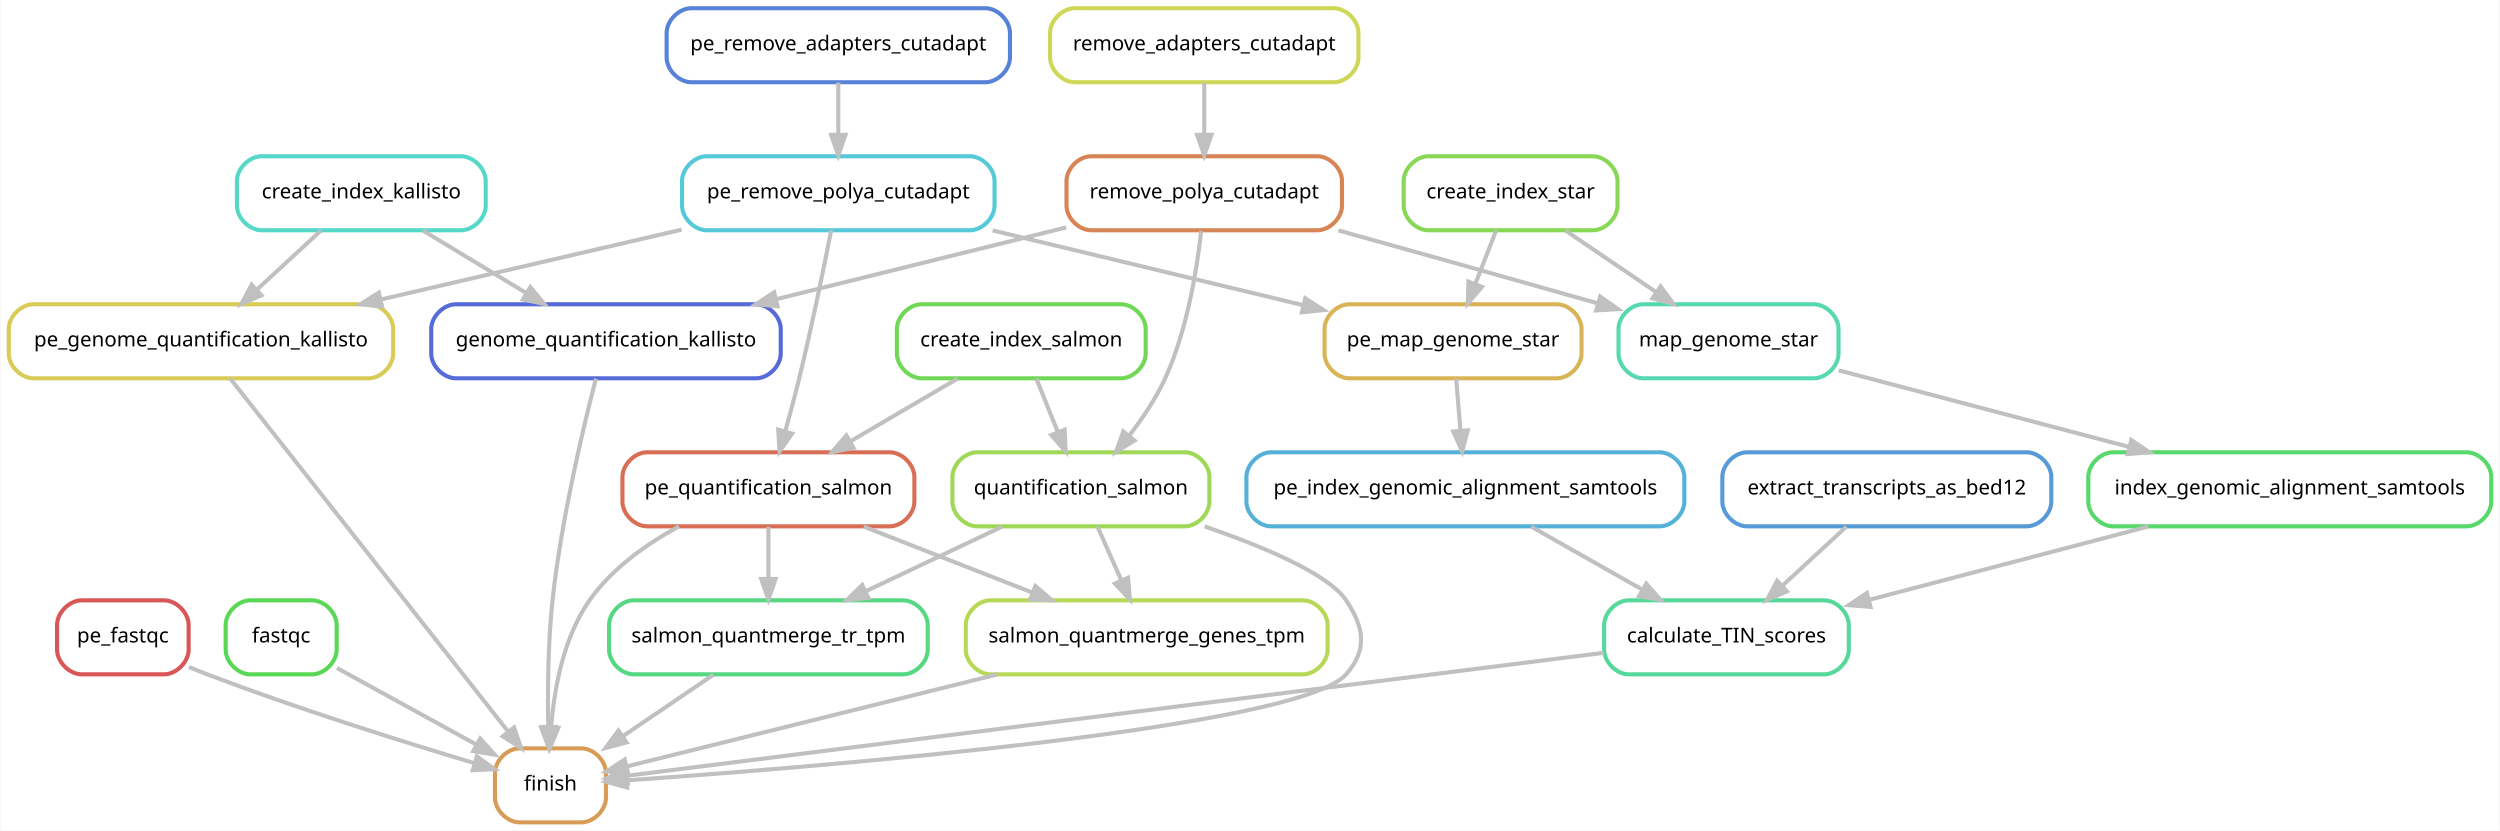
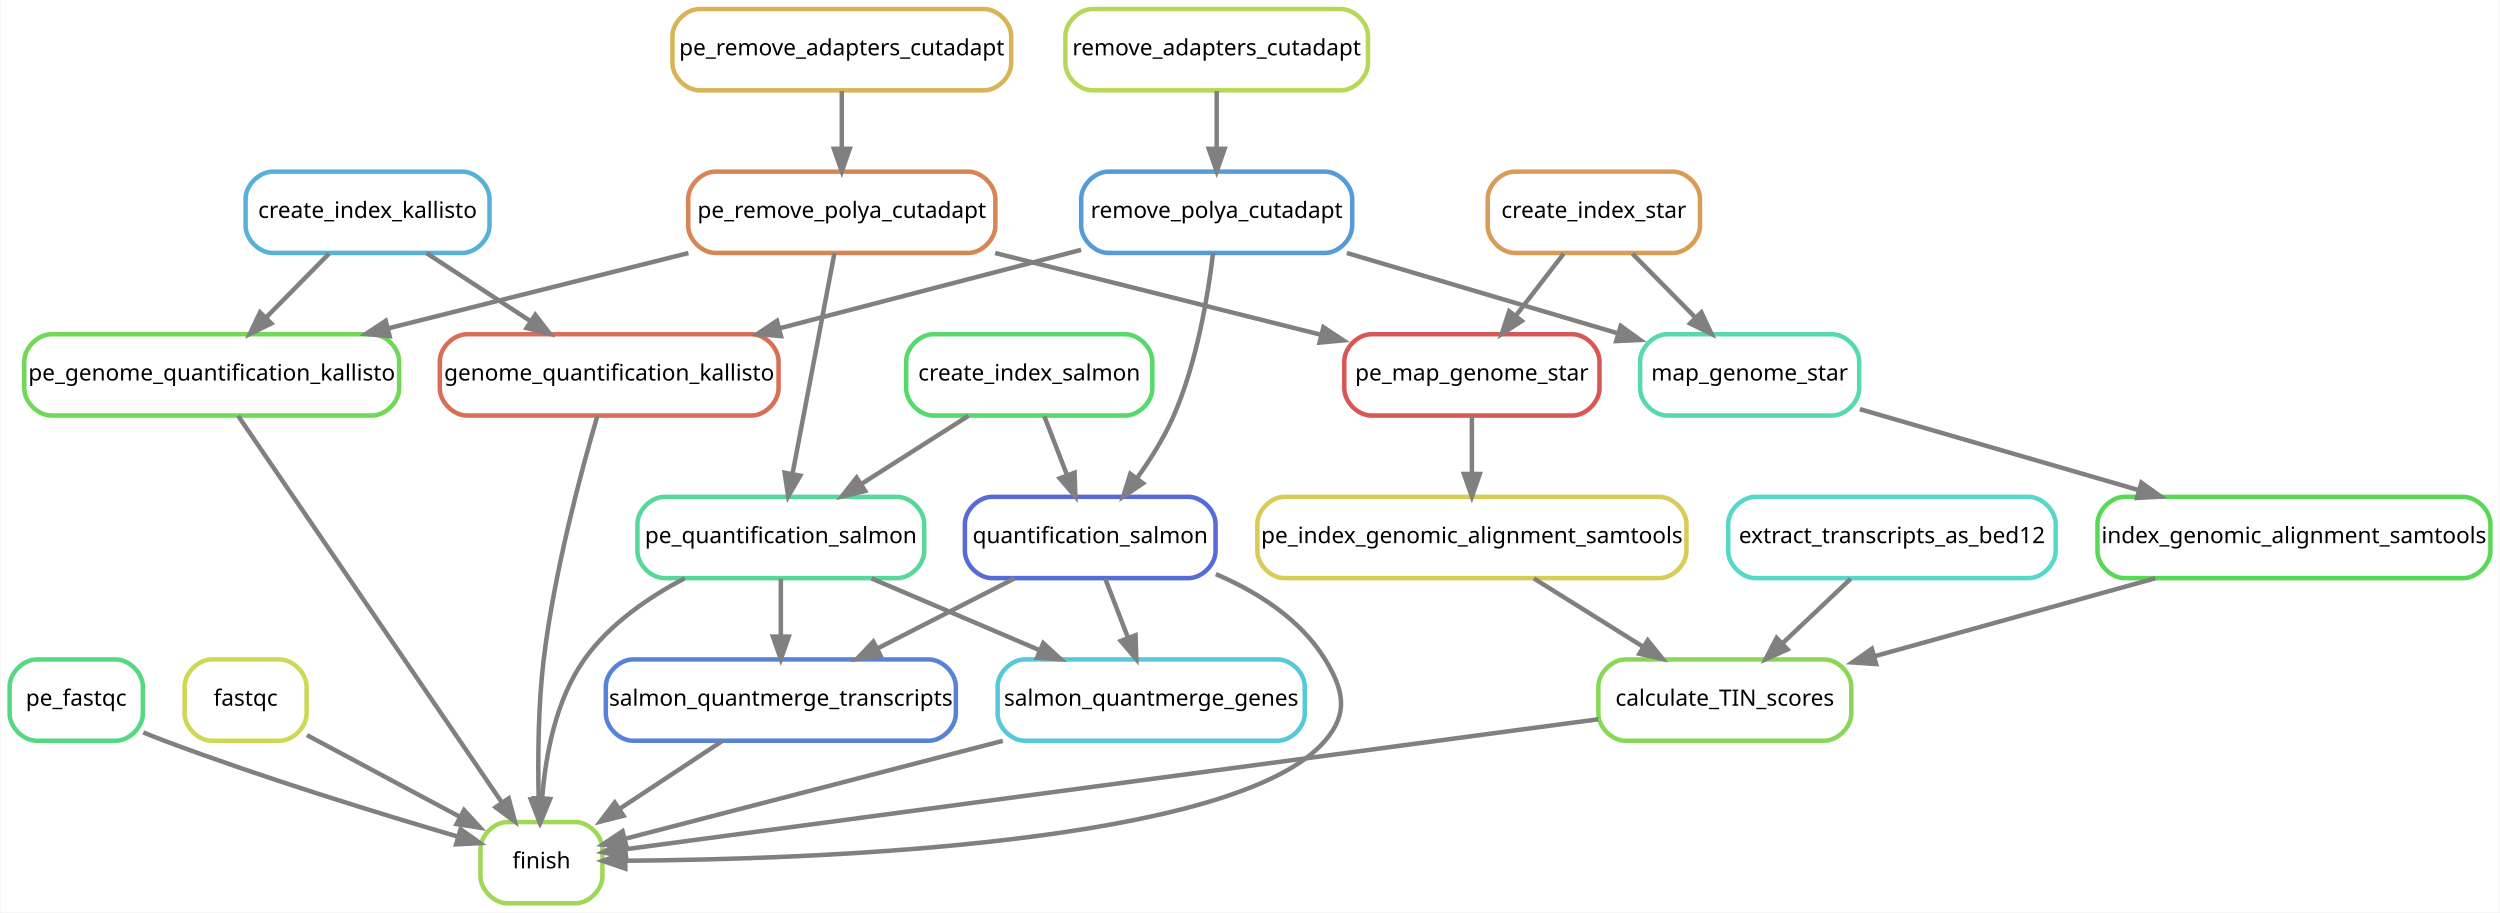
- <svg xmlns="http://www.w3.org/2000/svg" width="1216pt" height="404pt" viewBox="0.00 0.00 1215.50 404.00">
+ <svg xmlns="http://www.w3.org/2000/svg" width="1107pt" height="404pt" viewBox="0.00 0.00 1106.50 404.00">
  <g id="graph0" class="graph" transform="scale(1 1) rotate(0) translate(4 400)">
-     <polygon fill="#ffffff" stroke="transparent" points="-4,4 -4,-400 1211.5,-400 1211.5,4 -4,4" />
+     <polygon fill="white" stroke="none" points="-4,4 -4,-400 1102.5,-400 1102.5,4 -4,4" />
    <g id="node1" class="node">
-       <path fill="none" stroke="#d89c56" stroke-width="2" d="M278.5,-36C278.5,-36 248.5,-36 248.5,-36 242.5,-36 236.5,-30 236.5,-24 236.5,-24 236.5,-12 236.5,-12 236.5,-6 242.5,0 248.5,0 248.5,0 278.5,0 278.5,0 284.5,0 290.5,-6 290.5,-12 290.5,-12 290.5,-24 290.5,-24 290.5,-30 284.5,-36 278.5,-36" />
-       <text text-anchor="middle" x="263.5" y="-15.5" font-family="sans" font-size="10.00" fill="#000000">finish</text>
+       <path fill="none" stroke="#9fd856" stroke-width="2" d="M250.5,-36C250.5,-36 220.5,-36 220.5,-36 214.5,-36 208.5,-30 208.5,-24 208.5,-24 208.5,-12 208.5,-12 208.5,-6 214.5,-0 220.5,-0 220.5,-0 250.5,-0 250.5,-0 256.5,-0 262.5,-6 262.5,-12 262.5,-12 262.5,-24 262.5,-24 262.5,-30 256.5,-36 250.5,-36" />
+       <text text-anchor="middle" x="235.5" y="-15.5" font-family="sans" font-size="10.00">finish</text>
    </g>
    <g id="node2" class="node">
-       <path fill="none" stroke="#d85656" stroke-width="2" d="M75.5,-108C75.5,-108 35.5,-108 35.5,-108 29.5,-108 23.5,-102 23.5,-96 23.5,-96 23.5,-84 23.5,-84 23.5,-78 29.5,-72 35.5,-72 35.5,-72 75.5,-72 75.5,-72 81.5,-72 87.5,-78 87.5,-84 87.5,-84 87.5,-96 87.5,-96 87.5,-102 81.5,-108 75.5,-108" />
-       <text text-anchor="middle" x="55.5" y="-87.5" font-family="sans" font-size="10.00" fill="#000000">pe_fastqc</text>
+       <path fill="none" stroke="#56d882" stroke-width="2" d="M47,-108C47,-108 12,-108 12,-108 6,-108 0,-102 0,-96 0,-96 0,-84 0,-84 0,-78 6,-72 12,-72 12,-72 47,-72 47,-72 53,-72 59,-78 59,-84 59,-84 59,-96 59,-96 59,-102 53,-108 47,-108" />
+       <text text-anchor="middle" x="29.5" y="-87.5" font-family="sans" font-size="10.00">pe_fastqc</text>
+     </g>
+     <g id="edge9" class="edge">
+       <path fill="none" stroke="grey" stroke-width="2" d="M59.18,-75.684C62.309,-74.394 65.457,-73.142 68.5,-72 112.501,-55.479 164.225,-39.593 198.319,-29.594" />
+       <polygon fill="grey" stroke="grey" stroke-width="2" points="199.684,-32.843 208.306,-26.686 197.727,-26.122 199.684,-32.843" />
+     </g>
+     <g id="node3" class="node">
+       <path fill="none" stroke="#ced856" stroke-width="2" d="M119.5,-108C119.5,-108 89.5,-108 89.5,-108 83.5,-108 77.5,-102 77.5,-96 77.5,-96 77.5,-84 77.5,-84 77.5,-78 83.5,-72 89.5,-72 89.5,-72 119.5,-72 119.5,-72 125.5,-72 131.5,-78 131.5,-84 131.5,-84 131.5,-96 131.5,-96 131.5,-102 125.5,-108 119.5,-108" />
+       <text text-anchor="middle" x="104.5" y="-87.5" font-family="sans" font-size="10.00">fastqc</text>
    </g>
    <g id="edge1" class="edge">
-       <path fill="none" stroke="#c0c0c0" stroke-width="2" d="M87.602,-75.54C90.594,-74.304 93.593,-73.105 96.5,-72 140.511,-55.272 192.233,-39.065 226.324,-28.844" />
-       <polygon fill="#c0c0c0" stroke="#c0c0c0" stroke-width="2" points="227.725,-32.079 236.31,-25.87 225.727,-25.37 227.725,-32.079" />
-     </g>
-     <g id="node3" class="node">
-       <path fill="none" stroke="#59d856" stroke-width="2" d="M147.5,-108C147.5,-108 117.5,-108 117.5,-108 111.5,-108 105.5,-102 105.5,-96 105.5,-96 105.5,-84 105.5,-84 105.5,-78 111.5,-72 117.5,-72 117.5,-72 147.5,-72 147.5,-72 153.5,-72 159.5,-78 159.5,-84 159.5,-84 159.5,-96 159.5,-96 159.5,-102 153.5,-108 147.5,-108" />
-       <text text-anchor="middle" x="132.5" y="-87.5" font-family="sans" font-size="10.00" fill="#000000">fastqc</text>
+       <path fill="none" stroke="grey" stroke-width="2" d="M131.643,-74.496C151.316,-63.984 178.116,-49.663 199.564,-38.203" />
+       <polygon fill="grey" stroke="grey" stroke-width="2" points="201.221,-41.285 208.391,-33.486 197.922,-35.111 201.221,-41.285" />
+     </g>
+     <g id="node4" class="node">
+       <path fill="none" stroke="#56d89a" stroke-width="2" d="M393,-180C393,-180 290,-180 290,-180 284,-180 278,-174 278,-168 278,-168 278,-156 278,-156 278,-150 284,-144 290,-144 290,-144 393,-144 393,-144 399,-144 405,-150 405,-156 405,-156 405,-168 405,-168 405,-174 399,-180 393,-180" />
+       <text text-anchor="middle" x="341.5" y="-159.5" font-family="sans" font-size="10.00">pe_quantification_salmon</text>
+     </g>
+     <g id="edge3" class="edge">
+       <path fill="none" stroke="grey" stroke-width="2" d="M298.969,-143.961C282.762,-135.446 265.551,-123.579 254.5,-108 241.756,-90.034 237.257,-65.241 235.803,-46.385" />
+       <polygon fill="grey" stroke="grey" stroke-width="2" points="239.295,-46.133 235.267,-36.334 232.305,-46.506 239.295,-46.133" />
+     </g>
+     <g id="node9" class="node">
+       <path fill="none" stroke="#56c9d8" stroke-width="2" d="M561.5,-108C561.5,-108 449.5,-108 449.5,-108 443.5,-108 437.5,-102 437.5,-96 437.5,-96 437.5,-84 437.5,-84 437.5,-78 443.5,-72 449.5,-72 449.5,-72 561.5,-72 561.5,-72 567.5,-72 573.5,-78 573.5,-84 573.5,-84 573.5,-96 573.5,-96 573.5,-102 567.5,-108 561.5,-108" />
+       <text text-anchor="middle" x="505.5" y="-87.5" font-family="sans" font-size="10.00">salmon_quantmerge_genes</text>
+     </g>
+     <g id="edge22" class="edge">
+       <path fill="none" stroke="grey" stroke-width="2" d="M381.619,-143.876C404.138,-134.264 432.418,-122.193 456.271,-112.013" />
+       <polygon fill="grey" stroke="grey" stroke-width="2" points="457.688,-115.213 465.511,-108.068 454.94,-108.775 457.688,-115.213" />
+     </g>
+     <g id="node10" class="node">
+       <path fill="none" stroke="#5682d8" stroke-width="2" d="M407,-108C407,-108 276,-108 276,-108 270,-108 264,-102 264,-96 264,-96 264,-84 264,-84 264,-78 270,-72 276,-72 276,-72 407,-72 407,-72 413,-72 419,-78 419,-84 419,-84 419,-96 419,-96 419,-102 413,-108 407,-108" />
+       <text text-anchor="middle" x="341.5" y="-87.5" font-family="sans" font-size="10.00">salmon_quantmerge_transcripts</text>
+     </g>
+     <g id="edge24" class="edge">
+       <path fill="none" stroke="grey" stroke-width="2" d="M341.5,-143.697C341.5,-135.983 341.5,-126.712 341.5,-118.112" />
+       <polygon fill="grey" stroke="grey" stroke-width="2" points="345,-118.104 341.5,-108.104 338,-118.104 345,-118.104" />
+     </g>
+     <g id="node5" class="node">
+       <path fill="none" stroke="#566bd8" stroke-width="2" d="M522,-180C522,-180 435,-180 435,-180 429,-180 423,-174 423,-168 423,-168 423,-156 423,-156 423,-150 429,-144 435,-144 435,-144 522,-144 522,-144 528,-144 534,-150 534,-156 534,-156 534,-168 534,-168 534,-174 528,-180 522,-180" />
+       <text text-anchor="middle" x="478.5" y="-159.5" font-family="sans" font-size="10.00">quantification_salmon</text>
+     </g>
+     <g id="edge8" class="edge">
+       <path fill="none" stroke="grey" stroke-width="2" d="M534.128,-145.789C552.813,-137.736 571.648,-125.711 582.5,-108 590.859,-94.358 592.925,-84.138 582.5,-72 542.885,-25.875 354.205,-19.455 272.908,-18.866" />
+       <polygon fill="grey" stroke="grey" stroke-width="2" points="272.647,-15.365 262.631,-18.819 272.615,-22.365 272.647,-15.365" />
+     </g>
+     <g id="edge21" class="edge">
+       <path fill="none" stroke="grey" stroke-width="2" d="M485.174,-143.697C488.215,-135.813 491.883,-126.304 495.261,-117.546" />
+       <polygon fill="grey" stroke="grey" stroke-width="2" points="498.569,-118.694 498.903,-108.104 492.038,-116.175 498.569,-118.694" />
+     </g>
+     <g id="edge23" class="edge">
+       <path fill="none" stroke="grey" stroke-width="2" d="M444.986,-143.876C426.659,-134.512 403.764,-122.814 384.172,-112.803" />
+       <polygon fill="grey" stroke="grey" stroke-width="2" points="385.64,-109.623 375.143,-108.19 382.455,-115.857 385.64,-109.623" />
+     </g>
+     <g id="node6" class="node">
+       <path fill="none" stroke="#70d856" stroke-width="2" d="M160.5,-252C160.5,-252 18.5,-252 18.5,-252 12.5,-252 6.5,-246 6.5,-240 6.5,-240 6.5,-228 6.5,-228 6.5,-222 12.5,-216 18.5,-216 18.5,-216 160.5,-216 160.5,-216 166.5,-216 172.5,-222 172.5,-228 172.5,-228 172.5,-240 172.5,-240 172.5,-246 166.5,-252 160.5,-252" />
+       <text text-anchor="middle" x="89.5" y="-231.5" font-family="sans" font-size="10.00">pe_genome_quantification_kallisto</text>
+     </g>
+     <g id="edge5" class="edge">
+       <path fill="none" stroke="grey" stroke-width="2" d="M101.201,-215.849C126.776,-178.362 187.778,-88.949 217.965,-44.703" />
+       <polygon fill="grey" stroke="grey" stroke-width="2" points="220.999,-46.466 223.743,-36.233 215.216,-42.521 220.999,-46.466" />
+     </g>
+     <g id="node7" class="node">
+       <path fill="none" stroke="#d86e56" stroke-width="2" d="M328.5,-252C328.5,-252 202.5,-252 202.5,-252 196.5,-252 190.5,-246 190.5,-240 190.5,-240 190.5,-228 190.5,-228 190.5,-222 196.5,-216 202.5,-216 202.5,-216 328.5,-216 328.5,-216 334.5,-216 340.5,-222 340.5,-228 340.5,-228 340.5,-240 340.5,-240 340.5,-246 334.5,-252 328.5,-252" />
+       <text text-anchor="middle" x="265.5" y="-231.5" font-family="sans" font-size="10.00">genome_quantification_kallisto</text>
+     </g>
+     <g id="edge6" class="edge">
+       <path fill="none" stroke="grey" stroke-width="2" d="M260.264,-215.82C253.267,-191.918 241.205,-147.15 236.5,-108 234.027,-87.418 233.871,-63.966 234.283,-46.305" />
+       <polygon fill="grey" stroke="grey" stroke-width="2" points="237.787,-46.237 234.597,-36.134 230.79,-46.021 237.787,-46.237" />
+     </g>
+     <g id="node8" class="node">
+       <path fill="none" stroke="#88d856" stroke-width="2" d="M803.5,-108C803.5,-108 715.5,-108 715.5,-108 709.5,-108 703.5,-102 703.5,-96 703.5,-96 703.5,-84 703.5,-84 703.5,-78 709.5,-72 715.5,-72 715.5,-72 803.5,-72 803.5,-72 809.5,-72 815.5,-78 815.5,-84 815.5,-84 815.5,-96 815.5,-96 815.5,-102 809.5,-108 803.5,-108" />
+       <text text-anchor="middle" x="759.5" y="-87.5" font-family="sans" font-size="10.00">calculate_TIN_scores</text>
+     </g>
+     <g id="edge4" class="edge">
+       <path fill="none" stroke="grey" stroke-width="2" d="M703.423,-81.509C595.869,-67.141 363.245,-36.065 272.661,-23.964" />
+       <polygon fill="grey" stroke="grey" stroke-width="2" points="272.962,-20.473 262.586,-22.618 272.035,-27.412 272.962,-20.473" />
    </g>
    <g id="edge7" class="edge">
-       <path fill="none" stroke="#c0c0c0" stroke-width="2" d="M159.643,-75.082C179.316,-64.269 206.116,-49.539 227.564,-37.751" />
-       <polygon fill="#c0c0c0" stroke="#c0c0c0" stroke-width="2" points="229.314,-40.783 236.392,-32.899 225.942,-34.649 229.314,-40.783" />
-     </g>
-     <g id="node4" class="node">
-       <path fill="none" stroke="#d86e56" stroke-width="2" d="M428.5,-180C428.5,-180 310.5,-180 310.5,-180 304.5,-180 298.5,-174 298.5,-168 298.5,-168 298.5,-156 298.5,-156 298.5,-150 304.5,-144 310.5,-144 310.5,-144 428.5,-144 428.5,-144 434.5,-144 440.5,-150 440.5,-156 440.5,-156 440.5,-168 440.5,-168 440.5,-174 434.5,-180 428.5,-180" />
-       <text text-anchor="middle" x="369.5" y="-159.5" font-family="sans" font-size="10.00" fill="#000000">pe_quantification_salmon</text>
+       <path fill="none" stroke="grey" stroke-width="2" d="M439.796,-71.966C387.194,-58.328 315.335,-39.698 272.355,-28.555" />
+       <polygon fill="grey" stroke="grey" stroke-width="2" points="273.158,-25.148 262.6,-26.026 271.401,-31.924 273.158,-25.148" />
    </g>
    <g id="edge2" class="edge">
-       <path fill="none" stroke="#c0c0c0" stroke-width="2" d="M326.041,-143.997C310.097,-135.337 293.321,-123.427 282.5,-108 269.869,-89.993 265.33,-65.31 263.831,-46.347" />
-       <polygon fill="#c0c0c0" stroke="#c0c0c0" stroke-width="2" points="267.318,-46 263.271,-36.209 260.328,-46.387 267.318,-46" />
-     </g>
-     <g id="node9" class="node">
-       <path fill="none" stroke="#b6d856" stroke-width="2" d="M629.5,-108C629.5,-108 477.5,-108 477.5,-108 471.5,-108 465.5,-102 465.5,-96 465.5,-96 465.5,-84 465.5,-84 465.5,-78 471.5,-72 477.5,-72 477.5,-72 629.5,-72 629.5,-72 635.5,-72 641.5,-78 641.5,-84 641.5,-84 641.5,-96 641.5,-96 641.5,-102 635.5,-108 629.5,-108" />
-       <text text-anchor="middle" x="553.5" y="-87.5" font-family="sans" font-size="10.00" fill="#000000">salmon_quantmerge_genes_tpm</text>
-     </g>
-     <g id="edge22" class="edge">
-       <path fill="none" stroke="#c0c0c0" stroke-width="2" d="M415.931,-143.831C440.868,-134.073 471.781,-121.977 497.983,-111.724" />
-       <polygon fill="#c0c0c0" stroke="#c0c0c0" stroke-width="2" points="499.366,-114.941 507.403,-108.038 496.815,-108.423 499.366,-114.941" />
-     </g>
-     <g id="node10" class="node">
-       <path fill="none" stroke="#56d882" stroke-width="2" d="M435,-108C435,-108 304,-108 304,-108 298,-108 292,-102 292,-96 292,-96 292,-84 292,-84 292,-78 298,-72 304,-72 304,-72 435,-72 435,-72 441,-72 447,-78 447,-84 447,-84 447,-96 447,-96 447,-102 441,-108 435,-108" />
-       <text text-anchor="middle" x="369.5" y="-87.5" font-family="sans" font-size="10.00" fill="#000000">salmon_quantmerge_tr_tpm</text>
-     </g>
-     <g id="edge24" class="edge">
-       <path fill="none" stroke="#c0c0c0" stroke-width="2" d="M369.5,-143.831C369.5,-136.131 369.5,-126.974 369.5,-118.417" />
-       <polygon fill="#c0c0c0" stroke="#c0c0c0" stroke-width="2" points="373,-118.413 369.5,-108.413 366,-118.413 373,-118.413" />
-     </g>
-     <g id="node5" class="node">
-       <path fill="none" stroke="#9fd856" stroke-width="2" d="M572,-180C572,-180 471,-180 471,-180 465,-180 459,-174 459,-168 459,-168 459,-156 459,-156 459,-150 465,-144 471,-144 471,-144 572,-144 572,-144 578,-144 584,-150 584,-156 584,-156 584,-168 584,-168 584,-174 578,-180 572,-180" />
-       <text text-anchor="middle" x="521.5" y="-159.5" font-family="sans" font-size="10.00" fill="#000000">quantification_salmon</text>
-     </g>
-     <g id="edge6" class="edge">
-       <path fill="none" stroke="#c0c0c0" stroke-width="2" d="M581.663,-143.975C611.14,-133.803 642.093,-120.633 650.5,-108 659.364,-94.68 661.003,-84.07 650.5,-72 627.667,-45.76 393.024,-26.905 300.611,-20.444" />
-       <polygon fill="#c0c0c0" stroke="#c0c0c0" stroke-width="2" points="300.798,-16.948 290.581,-19.752 300.316,-23.932 300.798,-16.948" />
-     </g>
-     <g id="edge21" class="edge">
-       <path fill="none" stroke="#c0c0c0" stroke-width="2" d="M529.575,-143.831C533.11,-135.877 537.336,-126.369 541.246,-117.572" />
-       <polygon fill="#c0c0c0" stroke="#c0c0c0" stroke-width="2" points="544.453,-118.973 545.316,-108.413 538.057,-116.13 544.453,-118.973" />
-     </g>
-     <g id="edge23" class="edge">
-       <path fill="none" stroke="#c0c0c0" stroke-width="2" d="M483.144,-143.831C462.996,-134.287 438.125,-122.507 416.792,-112.401" />
-       <polygon fill="#c0c0c0" stroke="#c0c0c0" stroke-width="2" points="418.116,-109.156 407.58,-108.038 415.119,-115.482 418.116,-109.156" />
-     </g>
-     <g id="node6" class="node">
-       <path fill="none" stroke="#d8cb56" stroke-width="2" d="M175,-252C175,-252 12,-252 12,-252 6,-252 0,-246 0,-240 0,-240 0,-228 0,-228 0,-222 6,-216 12,-216 12,-216 175,-216 175,-216 181,-216 187,-222 187,-228 187,-228 187,-240 187,-240 187,-246 181,-252 175,-252" />
-       <text text-anchor="middle" x="93.5" y="-231.5" font-family="sans" font-size="10.00" fill="#000000">pe_genome_quantification_kallisto</text>
-     </g>
-     <g id="edge3" class="edge">
-       <path fill="none" stroke="#c0c0c0" stroke-width="2" d="M107.702,-215.956C137.764,-177.758 207.933,-88.603 242.914,-44.156" />
-       <polygon fill="#c0c0c0" stroke="#c0c0c0" stroke-width="2" points="245.785,-46.168 249.219,-36.145 240.284,-41.839 245.785,-46.168" />
-     </g>
-     <g id="node7" class="node">
-       <path fill="none" stroke="#566bd8" stroke-width="2" d="M363.5,-252C363.5,-252 217.5,-252 217.5,-252 211.5,-252 205.5,-246 205.5,-240 205.5,-240 205.5,-228 205.5,-228 205.5,-222 211.5,-216 217.5,-216 217.5,-216 363.5,-216 363.5,-216 369.5,-216 375.5,-222 375.5,-228 375.5,-228 375.5,-240 375.5,-240 375.5,-246 369.5,-252 363.5,-252" />
-       <text text-anchor="middle" x="290.5" y="-231.5" font-family="sans" font-size="10.00" fill="#000000">genome_quantification_kallisto</text>
-     </g>
-     <g id="edge4" class="edge">
-       <path fill="none" stroke="#c0c0c0" stroke-width="2" d="M285.596,-215.812C279.299,-191.473 268.686,-146.863 264.5,-108 262.286,-87.447 262.093,-64.102 262.424,-46.339" />
-       <polygon fill="#c0c0c0" stroke="#c0c0c0" stroke-width="2" points="265.923,-46.417 262.676,-36.332 258.925,-46.241 265.923,-46.417" />
-     </g>
-     <g id="node8" class="node">
-       <path fill="none" stroke="#56d89a" stroke-width="2" d="M883,-108C883,-108 788,-108 788,-108 782,-108 776,-102 776,-96 776,-96 776,-84 776,-84 776,-78 782,-72 788,-72 788,-72 883,-72 883,-72 889,-72 895,-78 895,-84 895,-84 895,-96 895,-96 895,-102 889,-108 883,-108" />
-       <text text-anchor="middle" x="835.5" y="-87.5" font-family="sans" font-size="10.00" fill="#000000">calculate_TIN_scores</text>
-     </g>
-     <g id="edge9" class="edge">
-       <path fill="none" stroke="#c0c0c0" stroke-width="2" d="M775.905,-82.499C658,-67.657 397.994,-34.929 300.976,-22.717" />
-       <polygon fill="#c0c0c0" stroke="#c0c0c0" stroke-width="2" points="301.127,-19.209 290.768,-21.432 300.253,-26.154 301.127,-19.209" />
-     </g>
-     <g id="edge5" class="edge">
-       <path fill="none" stroke="#c0c0c0" stroke-width="2" d="M480.695,-71.924C423.414,-57.703 345.952,-38.471 300.691,-27.234" />
-       <polygon fill="#c0c0c0" stroke="#c0c0c0" stroke-width="2" points="301.274,-23.772 290.725,-24.759 299.587,-30.566 301.274,-23.772" />
-     </g>
-     <g id="edge8" class="edge">
-       <path fill="none" stroke="#c0c0c0" stroke-width="2" d="M342.752,-71.831C329.445,-62.793 313.184,-51.748 298.863,-42.02" />
-       <polygon fill="#c0c0c0" stroke="#c0c0c0" stroke-width="2" points="300.478,-38.886 290.24,-36.163 296.545,-44.677 300.478,-38.886" />
+       <path fill="none" stroke="grey" stroke-width="2" d="M315.569,-71.876C301.838,-62.808 284.794,-51.552 269.964,-41.759" />
+       <polygon fill="grey" stroke="grey" stroke-width="2" points="271.804,-38.78 261.53,-36.19 267.946,-44.621 271.804,-38.78" />
    </g>
    <g id="node11" class="node">
-       <path fill="none" stroke="#56c9d8" stroke-width="2" d="M467.5,-324C467.5,-324 339.5,-324 339.5,-324 333.5,-324 327.5,-318 327.5,-312 327.5,-312 327.5,-300 327.5,-300 327.5,-294 333.5,-288 339.5,-288 339.5,-288 467.5,-288 467.5,-288 473.5,-288 479.5,-294 479.5,-300 479.5,-300 479.5,-312 479.5,-312 479.5,-318 473.5,-324 467.5,-324" />
-       <text text-anchor="middle" x="403.5" y="-303.5" font-family="sans" font-size="10.00" fill="#000000">pe_remove_polya_cutadapt</text>
+       <path fill="none" stroke="#d88556" stroke-width="2" d="M424.5,-324C424.5,-324 312.5,-324 312.5,-324 306.5,-324 300.5,-318 300.5,-312 300.5,-312 300.5,-300 300.5,-300 300.5,-294 306.5,-288 312.5,-288 312.5,-288 424.5,-288 424.5,-288 430.5,-288 436.5,-294 436.5,-300 436.5,-300 436.5,-312 436.5,-312 436.5,-318 430.5,-324 424.5,-324" />
+       <text text-anchor="middle" x="368.5" y="-303.5" font-family="sans" font-size="10.00">pe_remove_polya_cutadapt</text>
    </g>
    <g id="edge11" class="edge">
-       <path fill="none" stroke="#c0c0c0" stroke-width="2" d="M400.045,-287.995C396.468,-269.772 390.561,-240.822 384.5,-216 382.432,-207.533 379.975,-198.38 377.654,-190.057" />
-       <polygon fill="#c0c0c0" stroke="#c0c0c0" stroke-width="2" points="381.017,-189.088 374.926,-180.419 374.282,-190.994 381.017,-189.088" />
+       <path fill="none" stroke="grey" stroke-width="2" d="M365.243,-287.871C360.642,-263.67 352.188,-219.211 346.709,-190.393" />
+       <polygon fill="grey" stroke="grey" stroke-width="2" points="350.075,-189.359 344.768,-180.189 343.198,-190.667 350.075,-189.359" />
+     </g>
+     <g id="edge14" class="edge">
+       <path fill="none" stroke="grey" stroke-width="2" d="M300.606,-287.966C260.437,-277.887 209.4,-265.082 167.571,-254.588" />
+       <polygon fill="grey" stroke="grey" stroke-width="2" points="168.25,-251.15 157.699,-252.111 166.546,-257.939 168.25,-251.15" />
+     </g>
+     <g id="node20" class="node">
+       <path fill="none" stroke="#d85656" stroke-width="2" d="M692,-252C692,-252 603,-252 603,-252 597,-252 591,-246 591,-240 591,-240 591,-228 591,-228 591,-222 597,-216 603,-216 603,-216 692,-216 692,-216 698,-216 704,-222 704,-228 704,-228 704,-240 704,-240 704,-246 698,-252 692,-252" />
+       <text text-anchor="middle" x="647.5" y="-231.5" font-family="sans" font-size="10.00">pe_map_genome_star</text>
+     </g>
+     <g id="edge29" class="edge">
+       <path fill="none" stroke="grey" stroke-width="2" d="M436.394,-287.966C480.239,-276.965 537.032,-262.716 580.666,-251.768" />
+       <polygon fill="grey" stroke="grey" stroke-width="2" points="581.764,-255.102 590.611,-249.273 580.06,-248.312 581.764,-255.102" />
+     </g>
+     <g id="node12" class="node">
+       <path fill="none" stroke="#56d86b" stroke-width="2" d="M494,-252C494,-252 409,-252 409,-252 403,-252 397,-246 397,-240 397,-240 397,-228 397,-228 397,-222 403,-216 409,-216 409,-216 494,-216 494,-216 500,-216 506,-222 506,-228 506,-228 506,-240 506,-240 506,-246 500,-252 494,-252" />
+       <text text-anchor="middle" x="451.5" y="-231.5" font-family="sans" font-size="10.00">create_index_salmon</text>
+     </g>
+     <g id="edge10" class="edge">
+       <path fill="none" stroke="grey" stroke-width="2" d="M424.591,-215.876C410.342,-206.808 392.654,-195.552 377.264,-185.759" />
+       <polygon fill="grey" stroke="grey" stroke-width="2" points="378.828,-182.606 368.512,-180.19 375.07,-188.511 378.828,-182.606" />
+     </g>
+     <g id="edge12" class="edge">
+       <path fill="none" stroke="grey" stroke-width="2" d="M458.174,-215.697C461.215,-207.813 464.883,-198.304 468.261,-189.546" />
+       <polygon fill="grey" stroke="grey" stroke-width="2" points="471.569,-190.694 471.903,-180.104 465.038,-188.175 471.569,-190.694" />
+     </g>
+     <g id="node13" class="node">
+       <path fill="none" stroke="#569ad8" stroke-width="2" d="M582.5,-324C582.5,-324 486.5,-324 486.5,-324 480.5,-324 474.5,-318 474.5,-312 474.5,-312 474.5,-300 474.5,-300 474.5,-294 480.5,-288 486.5,-288 486.5,-288 582.5,-288 582.5,-288 588.5,-288 594.5,-294 594.5,-300 594.5,-300 594.5,-312 594.5,-312 594.5,-318 588.5,-324 582.5,-324" />
+       <text text-anchor="middle" x="534.5" y="-303.5" font-family="sans" font-size="10.00">remove_polya_cutadapt</text>
+     </g>
+     <g id="edge13" class="edge">
+       <path fill="none" stroke="grey" stroke-width="2" d="M532.903,-287.986C530.719,-269.607 525.826,-239.765 515.5,-216 511.318,-206.375 505.254,-196.71 499.241,-188.318" />
+       <polygon fill="grey" stroke="grey" stroke-width="2" points="501.872,-185.992 493.074,-180.089 496.27,-190.19 501.872,-185.992" />
+     </g>
+     <g id="edge16" class="edge">
+       <path fill="none" stroke="grey" stroke-width="2" d="M474.466,-289.378C434.961,-279.098 382.94,-265.561 340.686,-254.565" />
+       <polygon fill="grey" stroke="grey" stroke-width="2" points="341.56,-251.176 331,-252.045 339.797,-257.95 341.56,-251.176" />
+     </g>
+     <g id="node21" class="node">
+       <path fill="none" stroke="#56d8b1" stroke-width="2" d="M807,-252C807,-252 734,-252 734,-252 728,-252 722,-246 722,-240 722,-240 722,-228 722,-228 722,-222 728,-216 734,-216 734,-216 807,-216 807,-216 813,-216 819,-222 819,-228 819,-228 819,-240 819,-240 819,-246 813,-252 807,-252" />
+       <text text-anchor="middle" x="770.5" y="-231.5" font-family="sans" font-size="10.00">map_genome_star</text>
+     </g>
+     <g id="edge31" class="edge">
+       <path fill="none" stroke="grey" stroke-width="2" d="M592.147,-287.963C624.904,-278.274 666.932,-265.832 712.269,-252.363" />
+       <polygon fill="grey" stroke="grey" stroke-width="2" points="713.403,-255.678 721.992,-249.474 711.409,-248.968 713.403,-255.678" />
+     </g>
+     <g id="node14" class="node">
+       <path fill="none" stroke="#56b1d8" stroke-width="2" d="M200.5,-324C200.5,-324 116.5,-324 116.5,-324 110.5,-324 104.5,-318 104.5,-312 104.5,-312 104.5,-300 104.5,-300 104.5,-294 110.5,-288 116.5,-288 116.5,-288 200.5,-288 200.5,-288 206.5,-288 212.5,-294 212.5,-300 212.5,-300 212.5,-312 212.5,-312 212.5,-318 206.5,-324 200.5,-324" />
+       <text text-anchor="middle" x="158.5" y="-303.5" font-family="sans" font-size="10.00">create_index_kallisto</text>
    </g>
    <g id="edge15" class="edge">
-       <path fill="none" stroke="#c0c0c0" stroke-width="2" d="M327.268,-288.295C283.009,-278.015 227.078,-265.025 181.023,-254.328" />
-       <polygon fill="#c0c0c0" stroke="#c0c0c0" stroke-width="2" points="181.586,-250.866 171.054,-252.012 180.002,-257.684 181.586,-250.866" />
-     </g>
-     <g id="node20" class="node">
-       <path fill="none" stroke="#d8b456" stroke-width="2" d="M753,-252C753,-252 652,-252 652,-252 646,-252 640,-246 640,-240 640,-240 640,-228 640,-228 640,-222 646,-216 652,-216 652,-216 753,-216 753,-216 759,-216 765,-222 765,-228 765,-228 765,-240 765,-240 765,-246 759,-252 753,-252" />
-       <text text-anchor="middle" x="702.5" y="-231.5" font-family="sans" font-size="10.00" fill="#000000">pe_map_genome_star</text>
-     </g>
-     <g id="edge29" class="edge">
-       <path fill="none" stroke="#c0c0c0" stroke-width="2" d="M478.564,-287.924C524.818,-276.786 583.834,-262.575 629.668,-251.538" />
-       <polygon fill="#c0c0c0" stroke="#c0c0c0" stroke-width="2" points="630.632,-254.906 639.534,-249.162 628.993,-248.101 630.632,-254.906" />
-     </g>
-     <g id="node12" class="node">
-       <path fill="none" stroke="#70d856" stroke-width="2" d="M541,-252C541,-252 444,-252 444,-252 438,-252 432,-246 432,-240 432,-240 432,-228 432,-228 432,-222 438,-216 444,-216 444,-216 541,-216 541,-216 547,-216 553,-222 553,-228 553,-228 553,-240 553,-240 553,-246 547,-252 541,-252" />
-       <text text-anchor="middle" x="492.5" y="-231.5" font-family="sans" font-size="10.00" fill="#000000">create_index_salmon</text>
-     </g>
-     <g id="edge10" class="edge">
-       <path fill="none" stroke="#c0c0c0" stroke-width="2" d="M461.462,-215.831C445.729,-206.622 426.439,-195.33 409.596,-185.471" />
-       <polygon fill="#c0c0c0" stroke="#c0c0c0" stroke-width="2" points="410.926,-182.194 400.528,-180.163 407.39,-188.235 410.926,-182.194" />
-     </g>
-     <g id="edge12" class="edge">
-       <path fill="none" stroke="#c0c0c0" stroke-width="2" d="M499.818,-215.831C502.988,-207.962 506.77,-198.571 510.281,-189.853" />
-       <polygon fill="#c0c0c0" stroke="#c0c0c0" stroke-width="2" points="513.594,-190.997 514.083,-180.413 507.101,-188.381 513.594,-190.997" />
-     </g>
-     <g id="node13" class="node">
-       <path fill="none" stroke="#d88556" stroke-width="2" d="M636.5,-324C636.5,-324 526.5,-324 526.5,-324 520.5,-324 514.5,-318 514.5,-312 514.5,-312 514.5,-300 514.5,-300 514.5,-294 520.5,-288 526.5,-288 526.5,-288 636.5,-288 636.5,-288 642.5,-288 648.5,-294 648.5,-300 648.5,-300 648.5,-312 648.5,-312 648.5,-318 642.5,-324 636.5,-324" />
-       <text text-anchor="middle" x="581.5" y="-303.5" font-family="sans" font-size="10.00" fill="#000000">remove_polya_cutadapt</text>
-     </g>
-     <g id="edge13" class="edge">
-       <path fill="none" stroke="#c0c0c0" stroke-width="2" d="M580.008,-287.677C577.948,-268.952 573.188,-239.384 562.5,-216 558.023,-206.204 551.508,-196.512 544.985,-188.102" />
-       <polygon fill="#c0c0c0" stroke="#c0c0c0" stroke-width="2" points="547.556,-185.716 538.533,-180.161 542.123,-190.13 547.556,-185.716" />
-     </g>
-     <g id="edge16" class="edge">
-       <path fill="none" stroke="#c0c0c0" stroke-width="2" d="M514.373,-289.391C472.396,-279.005 418.014,-265.55 373.361,-254.502" />
-       <polygon fill="#c0c0c0" stroke="#c0c0c0" stroke-width="2" points="373.954,-251.043 363.406,-252.038 372.272,-257.838 373.954,-251.043" />
-     </g>
-     <g id="node21" class="node">
-       <path fill="none" stroke="#56d8b1" stroke-width="2" d="M878,-252C878,-252 795,-252 795,-252 789,-252 783,-246 783,-240 783,-240 783,-228 783,-228 783,-222 789,-216 795,-216 795,-216 878,-216 878,-216 884,-216 890,-222 890,-228 890,-228 890,-240 890,-240 890,-246 884,-252 878,-252" />
-       <text text-anchor="middle" x="836.5" y="-231.5" font-family="sans" font-size="10.00" fill="#000000">map_genome_star</text>
-     </g>
-     <g id="edge31" class="edge">
-       <path fill="none" stroke="#c0c0c0" stroke-width="2" d="M646.759,-287.911C681.762,-278.169 725.882,-265.826 772.969,-252.426" />
-       <polygon fill="#c0c0c0" stroke="#c0c0c0" stroke-width="2" points="774.082,-255.748 782.741,-249.642 772.164,-249.016 774.082,-255.748" />
-     </g>
-     <g id="node14" class="node">
-       <path fill="none" stroke="#56d8c9" stroke-width="2" d="M220,-324C220,-324 123,-324 123,-324 117,-324 111,-318 111,-312 111,-312 111,-300 111,-300 111,-294 117,-288 123,-288 123,-288 220,-288 220,-288 226,-288 232,-294 232,-300 232,-300 232,-312 232,-312 232,-318 226,-324 220,-324" />
-       <text text-anchor="middle" x="171.5" y="-303.5" font-family="sans" font-size="10.00" fill="#000000">create_index_kallisto</text>
-     </g>
-     <g id="edge14" class="edge">
-       <path fill="none" stroke="#c0c0c0" stroke-width="2" d="M151.817,-287.831C142.395,-279.134 130.96,-268.578 120.72,-259.127" />
-       <polygon fill="#c0c0c0" stroke="#c0c0c0" stroke-width="2" points="122.898,-256.374 113.176,-252.163 118.15,-261.517 122.898,-256.374" />
+       <path fill="none" stroke="grey" stroke-width="2" d="M141.444,-287.697C133.005,-279.135 122.675,-268.656 113.457,-259.304" />
+       <polygon fill="grey" stroke="grey" stroke-width="2" points="115.873,-256.769 106.36,-252.104 110.887,-261.683 115.873,-256.769" />
    </g>
    <g id="edge17" class="edge">
-       <path fill="none" stroke="#c0c0c0" stroke-width="2" d="M201.529,-287.831C216.75,-278.622 235.413,-267.33 251.708,-257.471" />
-       <polygon fill="#c0c0c0" stroke="#c0c0c0" stroke-width="2" points="253.737,-260.334 260.481,-252.163 250.113,-254.345 253.737,-260.334" />
+       <path fill="none" stroke="grey" stroke-width="2" d="M184.675,-287.876C198.536,-278.808 215.741,-267.552 230.711,-257.759" />
+       <polygon fill="grey" stroke="grey" stroke-width="2" points="232.772,-260.593 239.224,-252.19 228.94,-254.735 232.772,-260.593" />
    </g>
    <g id="node15" class="node">
-       <path fill="none" stroke="#56b1d8" stroke-width="2" d="M803,-180C803,-180 614,-180 614,-180 608,-180 602,-174 602,-168 602,-168 602,-156 602,-156 602,-150 608,-144 614,-144 614,-144 803,-144 803,-144 809,-144 815,-150 815,-156 815,-156 815,-168 815,-168 815,-174 809,-180 803,-180" />
-       <text text-anchor="middle" x="708.5" y="-159.5" font-family="sans" font-size="10.00" fill="#000000">pe_index_genomic_alignment_samtools</text>
+       <path fill="none" stroke="#d8cb56" stroke-width="2" d="M730.5,-180C730.5,-180 564.5,-180 564.5,-180 558.5,-180 552.5,-174 552.5,-168 552.5,-168 552.5,-156 552.5,-156 552.5,-150 558.5,-144 564.5,-144 564.5,-144 730.5,-144 730.5,-144 736.5,-144 742.5,-150 742.5,-156 742.5,-156 742.5,-168 742.5,-168 742.5,-174 736.5,-180 730.5,-180" />
+       <text text-anchor="middle" x="647.5" y="-159.5" font-family="sans" font-size="10.00">pe_index_genomic_alignment_samtools</text>
+     </g>
+     <g id="edge20" class="edge">
+       <path fill="none" stroke="grey" stroke-width="2" d="M674.898,-143.876C689.407,-134.808 707.416,-123.552 723.085,-113.759" />
+       <polygon fill="grey" stroke="grey" stroke-width="2" points="725.371,-116.458 731.996,-108.19 721.661,-110.522 725.371,-116.458" />
+     </g>
+     <g id="node16" class="node">
+       <path fill="none" stroke="#56d8c9" stroke-width="2" d="M894,-180C894,-180 773,-180 773,-180 767,-180 761,-174 761,-168 761,-168 761,-156 761,-156 761,-150 767,-144 773,-144 773,-144 894,-144 894,-144 900,-144 906,-150 906,-156 906,-156 906,-168 906,-168 906,-174 900,-180 894,-180" />
+       <text text-anchor="middle" x="833.5" y="-159.5" font-family="sans" font-size="10.00">extract_transcripts_as_bed12</text>
+     </g>
+     <g id="edge18" class="edge">
+       <path fill="none" stroke="grey" stroke-width="2" d="M815.208,-143.697C806.067,-135.05 794.86,-124.449 784.9,-115.027" />
+       <polygon fill="grey" stroke="grey" stroke-width="2" points="787.252,-112.434 777.582,-108.104 782.441,-117.519 787.252,-112.434" />
+     </g>
+     <g id="node17" class="node">
+       <path fill="none" stroke="#59d856" stroke-width="2" d="M1086.5,-180C1086.5,-180 936.5,-180 936.5,-180 930.5,-180 924.5,-174 924.5,-168 924.5,-168 924.5,-156 924.5,-156 924.5,-150 930.5,-144 936.5,-144 936.5,-144 1086.5,-144 1086.5,-144 1092.5,-144 1098.5,-150 1098.5,-156 1098.5,-156 1098.5,-168 1098.5,-168 1098.5,-174 1092.5,-180 1086.5,-180" />
+       <text text-anchor="middle" x="1011.5" y="-159.5" font-family="sans" font-size="10.00">index_genomic_alignment_samtools</text>
    </g>
    <g id="edge19" class="edge">
-       <path fill="none" stroke="#c0c0c0" stroke-width="2" d="M740.548,-143.831C756.942,-134.537 777.079,-123.121 794.583,-113.197" />
-       <polygon fill="#c0c0c0" stroke="#c0c0c0" stroke-width="2" points="796.49,-116.139 803.463,-108.163 793.037,-110.05 796.49,-116.139" />
-     </g>
-     <g id="node16" class="node">
-       <path fill="none" stroke="#569ad8" stroke-width="2" d="M981.5,-180C981.5,-180 845.5,-180 845.5,-180 839.5,-180 833.5,-174 833.5,-168 833.5,-168 833.5,-156 833.5,-156 833.5,-150 839.5,-144 845.5,-144 845.5,-144 981.5,-144 981.5,-144 987.5,-144 993.5,-150 993.5,-156 993.5,-156 993.5,-168 993.5,-168 993.5,-174 987.5,-180 981.5,-180" />
-       <text text-anchor="middle" x="913.5" y="-159.5" font-family="sans" font-size="10.00" fill="#000000">extract_transcripts_as_bed12</text>
-     </g>
-     <g id="edge18" class="edge">
-       <path fill="none" stroke="#c0c0c0" stroke-width="2" d="M893.817,-143.831C884.395,-135.134 872.96,-124.578 862.72,-115.126" />
-       <polygon fill="#c0c0c0" stroke="#c0c0c0" stroke-width="2" points="864.898,-112.374 855.176,-108.163 860.15,-117.517 864.898,-112.374" />
-     </g>
-     <g id="node17" class="node">
-       <path fill="none" stroke="#56d86b" stroke-width="2" d="M1195.5,-180C1195.5,-180 1023.5,-180 1023.5,-180 1017.5,-180 1011.5,-174 1011.5,-168 1011.5,-168 1011.5,-156 1011.5,-156 1011.5,-150 1017.5,-144 1023.5,-144 1023.5,-144 1195.5,-144 1195.5,-144 1201.5,-144 1207.5,-150 1207.5,-156 1207.5,-156 1207.5,-168 1207.5,-168 1207.5,-174 1201.5,-180 1195.5,-180" />
-       <text text-anchor="middle" x="1109.5" y="-159.5" font-family="sans" font-size="10.00" fill="#000000">index_genomic_alignment_samtools</text>
-     </g>
-     <g id="edge20" class="edge">
-       <path fill="none" stroke="#c0c0c0" stroke-width="2" d="M1040.712,-143.924C999.179,-133.011 946.418,-119.146 904.794,-108.209" />
-       <polygon fill="#c0c0c0" stroke="#c0c0c0" stroke-width="2" points="905.571,-104.794 895.01,-105.638 903.792,-111.564 905.571,-104.794" />
+       <path fill="none" stroke="grey" stroke-width="2" d="M950.176,-143.966C912.596,-133.527 864.484,-120.162 825.992,-109.47" />
+       <polygon fill="grey" stroke="grey" stroke-width="2" points="826.489,-105.976 815.917,-106.671 824.615,-112.72 826.489,-105.976" />
    </g>
    <g id="node18" class="node">
-       <path fill="none" stroke="#5682d8" stroke-width="2" d="M475,-396C475,-396 332,-396 332,-396 326,-396 320,-390 320,-384 320,-384 320,-372 320,-372 320,-366 326,-360 332,-360 332,-360 475,-360 475,-360 481,-360 487,-366 487,-372 487,-372 487,-384 487,-384 487,-390 481,-396 475,-396" />
-       <text text-anchor="middle" x="403.5" y="-375.5" font-family="sans" font-size="10.00" fill="#000000">pe_remove_adapters_cutadapt</text>
+       <path fill="none" stroke="#d8b456" stroke-width="2" d="M431.5,-396C431.5,-396 305.5,-396 305.5,-396 299.5,-396 293.5,-390 293.5,-384 293.5,-384 293.5,-372 293.5,-372 293.5,-366 299.5,-360 305.5,-360 305.5,-360 431.5,-360 431.5,-360 437.5,-360 443.5,-366 443.5,-372 443.5,-372 443.5,-384 443.5,-384 443.5,-390 437.5,-396 431.5,-396" />
+       <text text-anchor="middle" x="368.5" y="-375.5" font-family="sans" font-size="10.00">pe_remove_adapters_cutadapt</text>
    </g>
    <g id="edge25" class="edge">
-       <path fill="none" stroke="#c0c0c0" stroke-width="2" d="M403.5,-359.831C403.5,-352.131 403.5,-342.974 403.5,-334.417" />
-       <polygon fill="#c0c0c0" stroke="#c0c0c0" stroke-width="2" points="407,-334.413 403.5,-324.413 400,-334.413 407,-334.413" />
+       <path fill="none" stroke="grey" stroke-width="2" d="M368.5,-359.697C368.5,-351.983 368.5,-342.712 368.5,-334.112" />
+       <polygon fill="grey" stroke="grey" stroke-width="2" points="372,-334.104 368.5,-324.104 365,-334.104 372,-334.104" />
    </g>
    <g id="node19" class="node">
-       <path fill="none" stroke="#ced856" stroke-width="2" d="M644.5,-396C644.5,-396 518.5,-396 518.5,-396 512.5,-396 506.5,-390 506.5,-384 506.5,-384 506.5,-372 506.5,-372 506.5,-366 512.5,-360 518.5,-360 518.5,-360 644.5,-360 644.5,-360 650.5,-360 656.5,-366 656.5,-372 656.5,-372 656.5,-384 656.5,-384 656.5,-390 650.5,-396 644.5,-396" />
-       <text text-anchor="middle" x="581.5" y="-375.5" font-family="sans" font-size="10.00" fill="#000000">remove_adapters_cutadapt</text>
+       <path fill="none" stroke="#b6d856" stroke-width="2" d="M589.5,-396C589.5,-396 479.5,-396 479.5,-396 473.5,-396 467.5,-390 467.5,-384 467.5,-384 467.5,-372 467.5,-372 467.5,-366 473.5,-360 479.5,-360 479.5,-360 589.5,-360 589.5,-360 595.5,-360 601.5,-366 601.5,-372 601.5,-372 601.5,-384 601.5,-384 601.5,-390 595.5,-396 589.5,-396" />
+       <text text-anchor="middle" x="534.5" y="-375.5" font-family="sans" font-size="10.00">remove_adapters_cutadapt</text>
    </g>
    <g id="edge26" class="edge">
-       <path fill="none" stroke="#c0c0c0" stroke-width="2" d="M581.5,-359.831C581.5,-352.131 581.5,-342.974 581.5,-334.417" />
-       <polygon fill="#c0c0c0" stroke="#c0c0c0" stroke-width="2" points="585,-334.413 581.5,-324.413 578,-334.413 585,-334.413" />
+       <path fill="none" stroke="grey" stroke-width="2" d="M534.5,-359.697C534.5,-351.983 534.5,-342.712 534.5,-334.112" />
+       <polygon fill="grey" stroke="grey" stroke-width="2" points="538,-334.104 534.5,-324.104 531,-334.104 538,-334.104" />
    </g>
    <g id="edge27" class="edge">
-       <path fill="none" stroke="#c0c0c0" stroke-width="2" d="M704.014,-215.831C704.656,-208.131 705.419,-198.974 706.132,-190.417" />
-       <polygon fill="#c0c0c0" stroke="#c0c0c0" stroke-width="2" points="709.623,-190.669 706.966,-180.413 702.647,-190.088 709.623,-190.669" />
+       <path fill="none" stroke="grey" stroke-width="2" d="M647.5,-215.697C647.5,-207.983 647.5,-198.712 647.5,-190.112" />
+       <polygon fill="grey" stroke="grey" stroke-width="2" points="651,-190.104 647.5,-180.104 644,-190.104 651,-190.104" />
    </g>
    <g id="edge28" class="edge">
-       <path fill="none" stroke="#c0c0c0" stroke-width="2" d="M890.11,-219.861C930.4,-209.235 986.196,-194.52 1031.436,-182.588" />
-       <polygon fill="#c0c0c0" stroke="#c0c0c0" stroke-width="2" points="1032.437,-185.944 1041.214,-180.01 1030.651,-179.176 1032.437,-185.944" />
+       <path fill="none" stroke="grey" stroke-width="2" d="M819.27,-218.834C854.773,-208.522 903.337,-194.417 942.769,-182.963" />
+       <polygon fill="grey" stroke="grey" stroke-width="2" points="943.956,-186.263 952.583,-180.113 942.004,-179.541 943.956,-186.263" />
    </g>
    <g id="node22" class="node">
-       <path fill="none" stroke="#88d856" stroke-width="2" d="M770.5,-324C770.5,-324 690.5,-324 690.5,-324 684.5,-324 678.5,-318 678.5,-312 678.5,-312 678.5,-300 678.5,-300 678.5,-294 684.5,-288 690.5,-288 690.5,-288 770.5,-288 770.5,-288 776.5,-288 782.5,-294 782.5,-300 782.5,-300 782.5,-312 782.5,-312 782.5,-318 776.5,-324 770.5,-324" />
-       <text text-anchor="middle" x="730.5" y="-303.5" font-family="sans" font-size="10.00" fill="#000000">create_index_star</text>
+       <path fill="none" stroke="#d89c56" stroke-width="2" d="M736.5,-324C736.5,-324 666.5,-324 666.5,-324 660.5,-324 654.5,-318 654.5,-312 654.5,-312 654.5,-300 654.5,-300 654.5,-294 660.5,-288 666.5,-288 666.5,-288 736.5,-288 736.5,-288 742.5,-288 748.5,-294 748.5,-300 748.5,-300 748.5,-312 748.5,-312 748.5,-318 742.5,-324 736.5,-324" />
+       <text text-anchor="middle" x="701.5" y="-303.5" font-family="sans" font-size="10.00">create_index_star</text>
    </g>
    <g id="edge30" class="edge">
-       <path fill="none" stroke="#c0c0c0" stroke-width="2" d="M723.434,-287.831C720.374,-279.962 716.722,-270.571 713.332,-261.853" />
-       <polygon fill="#c0c0c0" stroke="#c0c0c0" stroke-width="2" points="716.547,-260.465 709.661,-252.413 710.023,-263.002 716.547,-260.465" />
+       <path fill="none" stroke="grey" stroke-width="2" d="M688.152,-287.697C681.743,-279.389 673.942,-269.277 666.894,-260.141" />
+       <polygon fill="grey" stroke="grey" stroke-width="2" points="669.574,-257.884 660.695,-252.104 664.032,-262.16 669.574,-257.884" />
    </g>
    <g id="edge32" class="edge">
-       <path fill="none" stroke="#c0c0c0" stroke-width="2" d="M757.248,-287.831C770.555,-278.793 786.816,-267.748 801.138,-258.02" />
-       <polygon fill="#c0c0c0" stroke="#c0c0c0" stroke-width="2" points="803.455,-260.677 809.76,-252.163 799.521,-254.886 803.455,-260.677" />
+       <path fill="none" stroke="grey" stroke-width="2" d="M718.556,-287.697C726.995,-279.135 737.325,-268.656 746.543,-259.304" />
+       <polygon fill="grey" stroke="grey" stroke-width="2" points="749.113,-261.683 753.64,-252.104 744.127,-256.769 749.113,-261.683" />
    </g>
  </g>
</svg>
